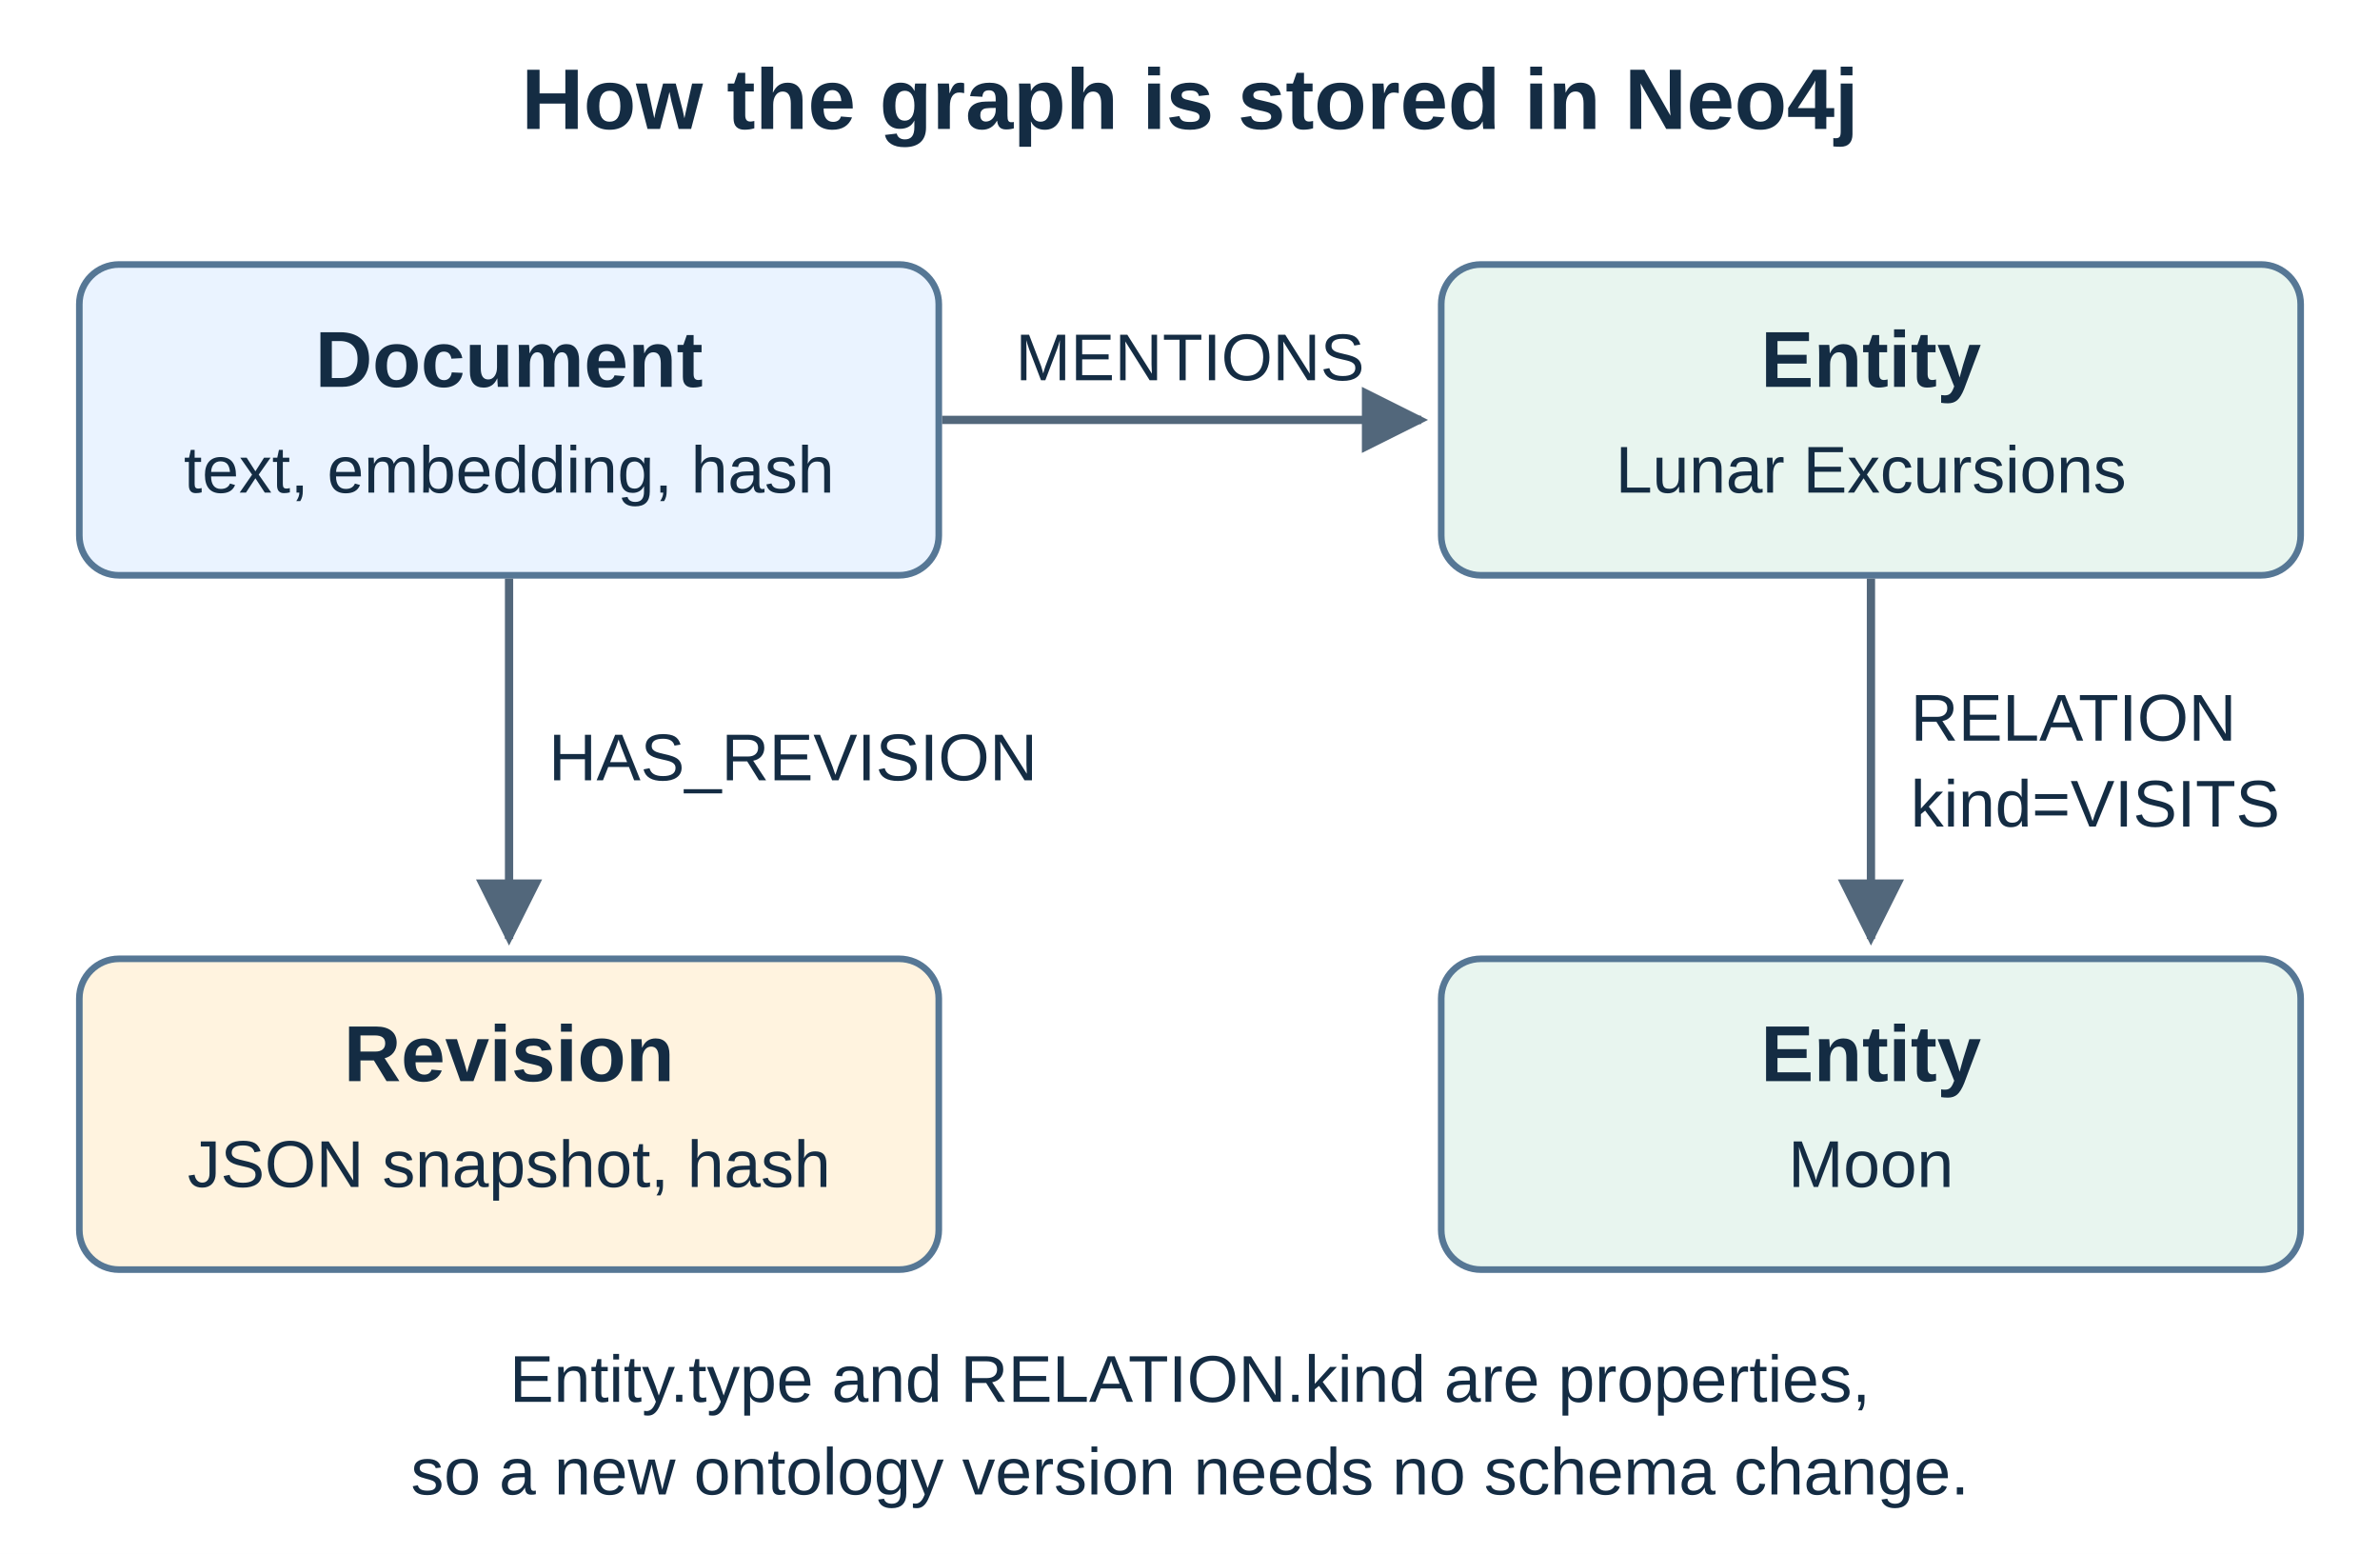
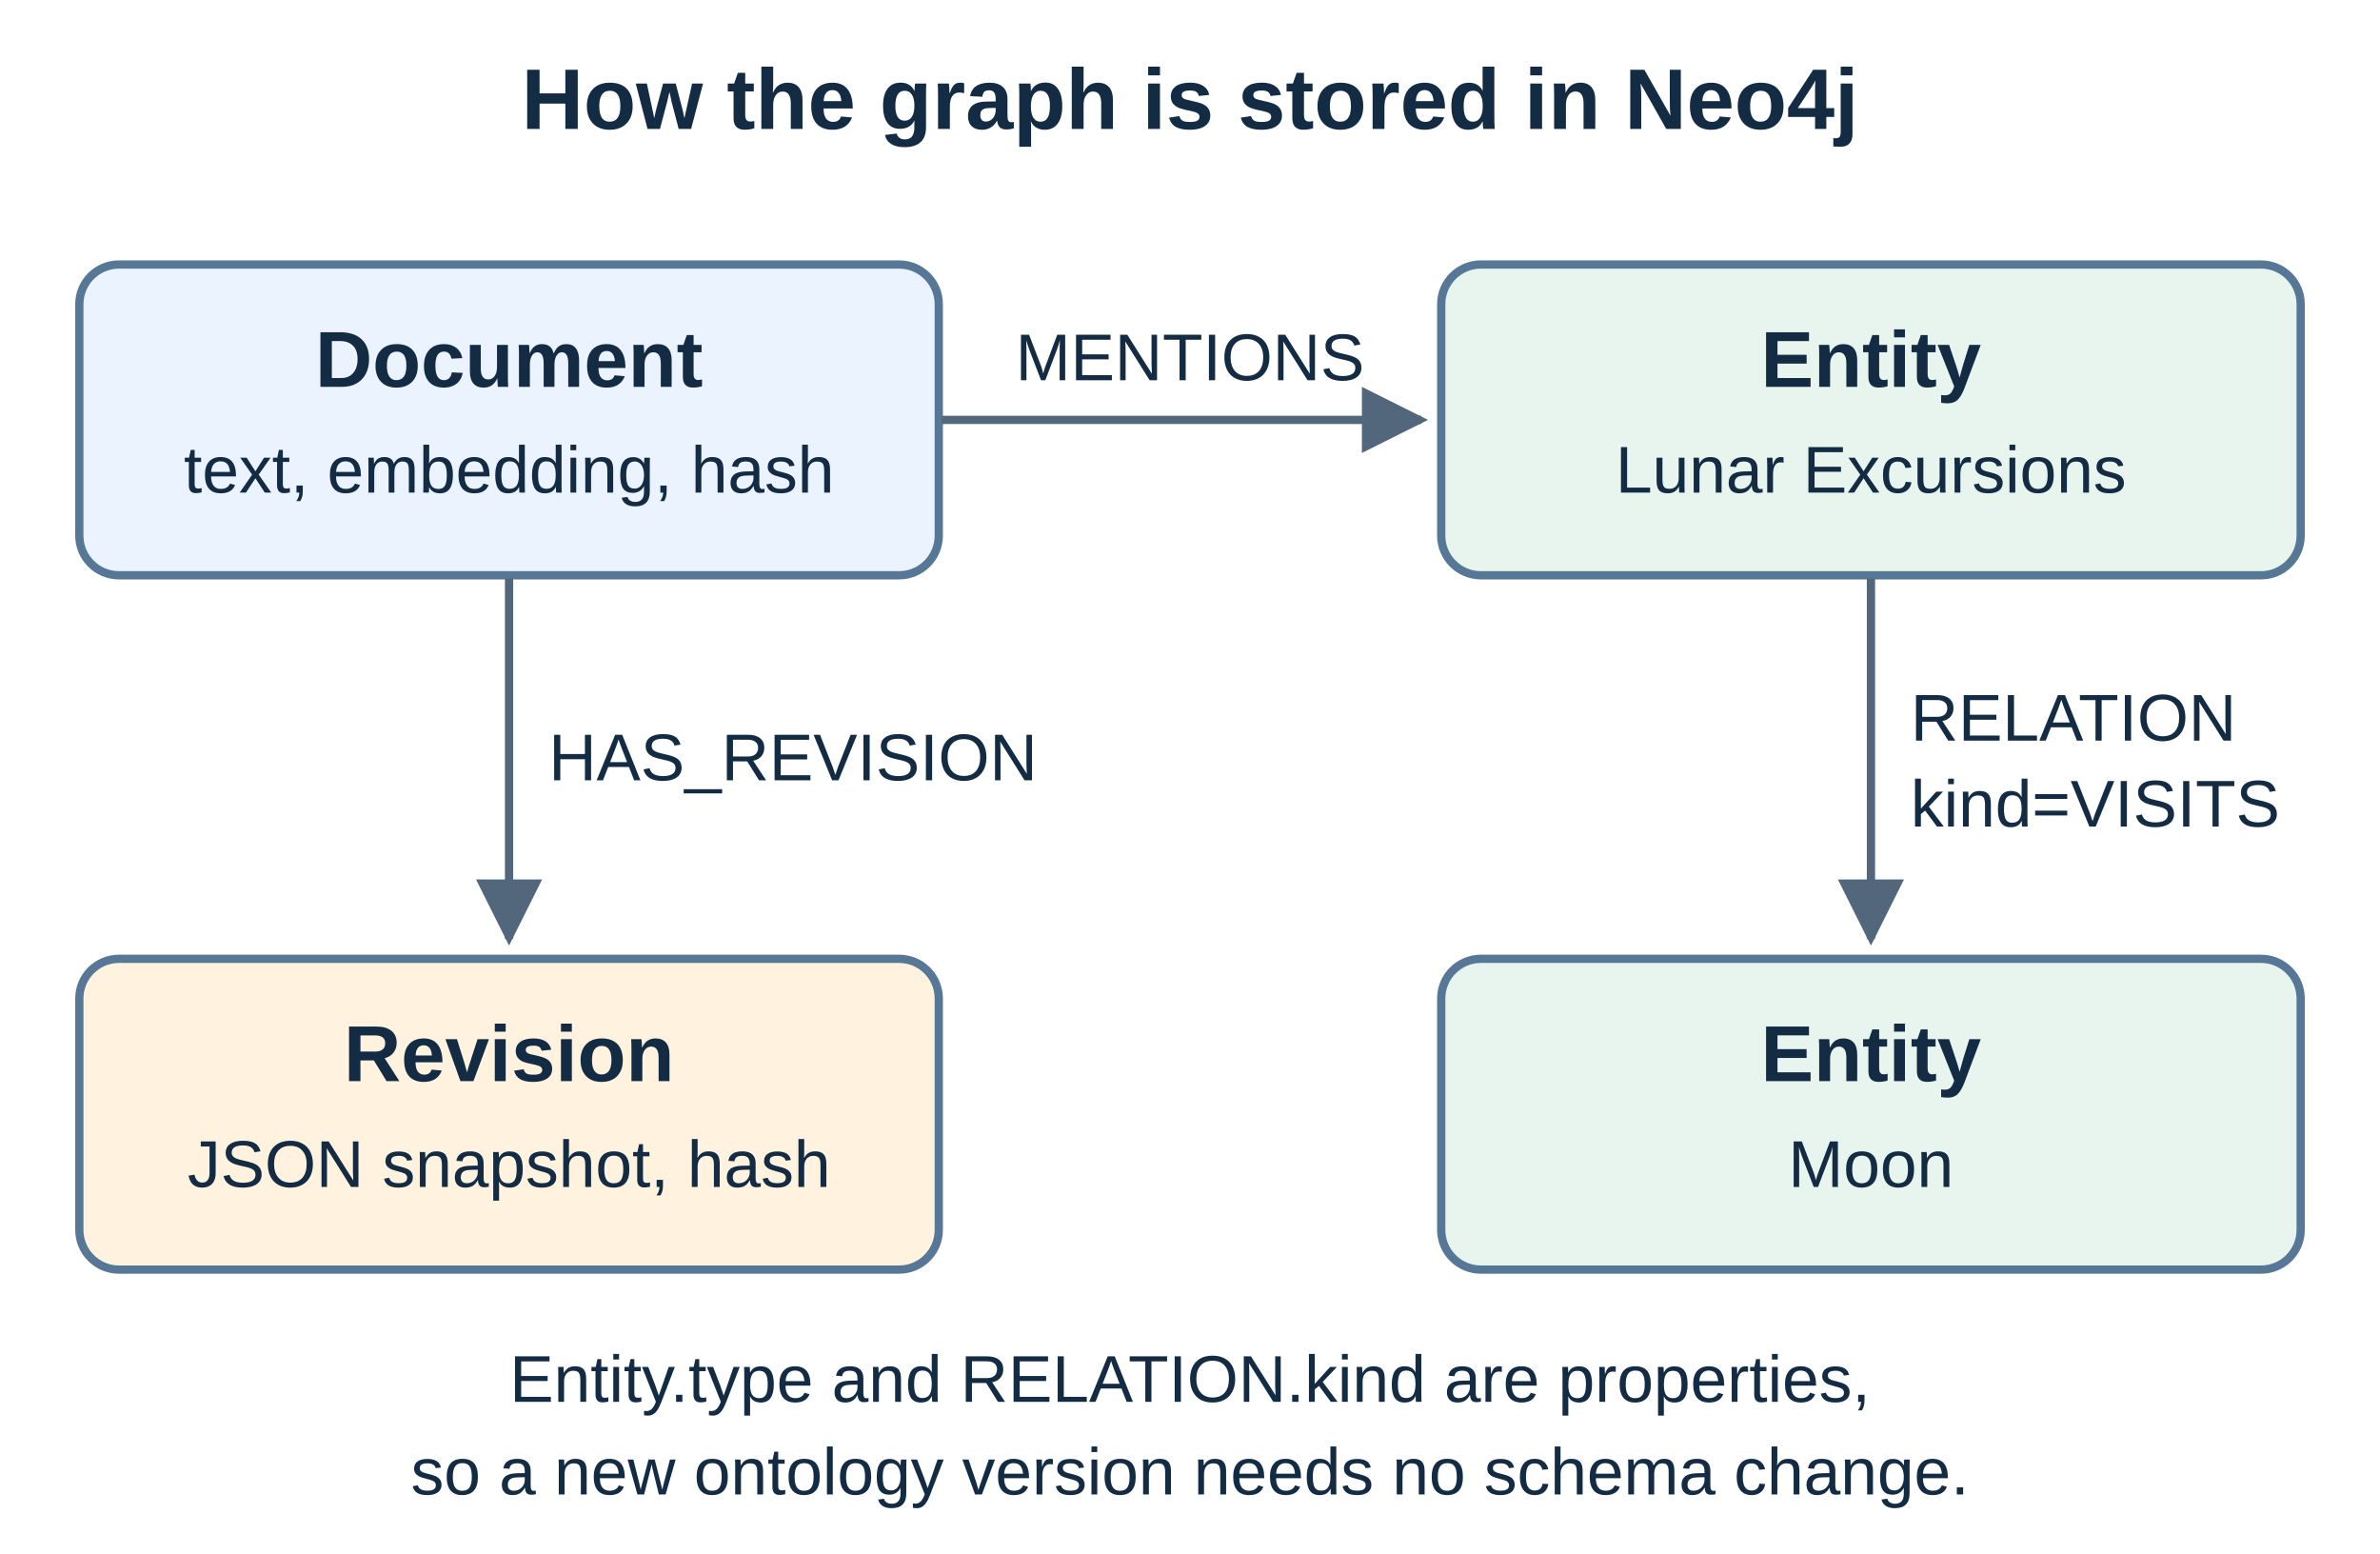
<svg xmlns="http://www.w3.org/2000/svg" width="720" height="470" viewBox="0 0 720 470" role="img" aria-label="Physical Neo4j model">
  <defs>
-     <marker id="arrow" viewBox="0 0 10 10" refX="9" refY="5" markerWidth="8" markerHeight="8" orient="auto-start-reverse">
+     <marker id="arrow" viewBox="0 0 10 10" refX="9" refY="5" markerWidth="8" markerHeight="8" orient="auto">
      <path d="M0 0L10 5L0 10Z" fill="#52677b" />
    </marker>
  </defs>
  <style>text{font-family:Arial,Helvetica,sans-serif;fill:#142c43}.title{font-size:26px;font-weight:700}.label{font-size:24px;font-weight:600}.detail{font-size:20px}.edge{stroke:#52677b;stroke-width:2.5;fill:none;marker-end:url(#arrow)}.dash{stroke-dasharray:7 5}</style>
  <rect width="720" height="470" fill="#fff" />
  <text x="360" y="39" text-anchor="middle" class="title">How the graph is stored in Neo4j</text>
-   <rect x="24" y="80" width="260" height="94" rx="12" fill="#eaf3ff" stroke="#567795" stroke-width="2" />
+   <rect x="24" y="80" width="260" height="94" rx="12" fill="#eaf3ff" stroke="#567795" stroke-width="2.5" />
  <text x="154" y="117" text-anchor="middle" class="label">Document</text>
  <text x="154" y="149" text-anchor="middle" class="detail">text, embedding, hash</text>
-   <rect x="436" y="80" width="260" height="94" rx="12" fill="#e8f5ef" stroke="#567795" stroke-width="2" />
+   <rect x="436" y="80" width="260" height="94" rx="12" fill="#e8f5ef" stroke="#567795" stroke-width="2.5" />
  <text x="566" y="117" text-anchor="middle" class="label">Entity</text>
  <text x="566" y="149" text-anchor="middle" class="detail">Lunar Excursions</text>
  <path class="edge" d="M285 127 H430" />
  <text x="360" y="115" text-anchor="middle" class="detail">MENTIONS</text>
-   <rect x="24" y="290" width="260" height="94" rx="12" fill="#fff3df" stroke="#567795" stroke-width="2" />
+   <rect x="24" y="290" width="260" height="94" rx="12" fill="#fff3df" stroke="#567795" stroke-width="2.5" />
  <text x="154" y="327" text-anchor="middle" class="label">Revision</text>
  <text x="154" y="359" text-anchor="middle" class="detail">JSON snapshot, hash</text>
-   <rect x="436" y="290" width="260" height="94" rx="12" fill="#e8f5ef" stroke="#567795" stroke-width="2" />
+   <rect x="436" y="290" width="260" height="94" rx="12" fill="#e8f5ef" stroke="#567795" stroke-width="2.5" />
  <text x="566" y="327" text-anchor="middle" class="label">Entity</text>
  <text x="566" y="359" text-anchor="middle" class="detail">Moon</text>
  <path class="edge" d="M154 175 V284" />
  <text x="166" y="236" class="detail">HAS_REVISION</text>
  <path class="edge" d="M566 175 V284" />
  <text x="578" y="224" class="detail">RELATION</text>
  <text x="578" y="250" class="detail">kind=VISITS</text>
  <text x="360" y="424" text-anchor="middle" class="detail">Entity.type and RELATION.kind are properties,</text>
  <text x="360" y="452" text-anchor="middle" class="detail">so a new ontology version needs no schema change.</text>
</svg>
